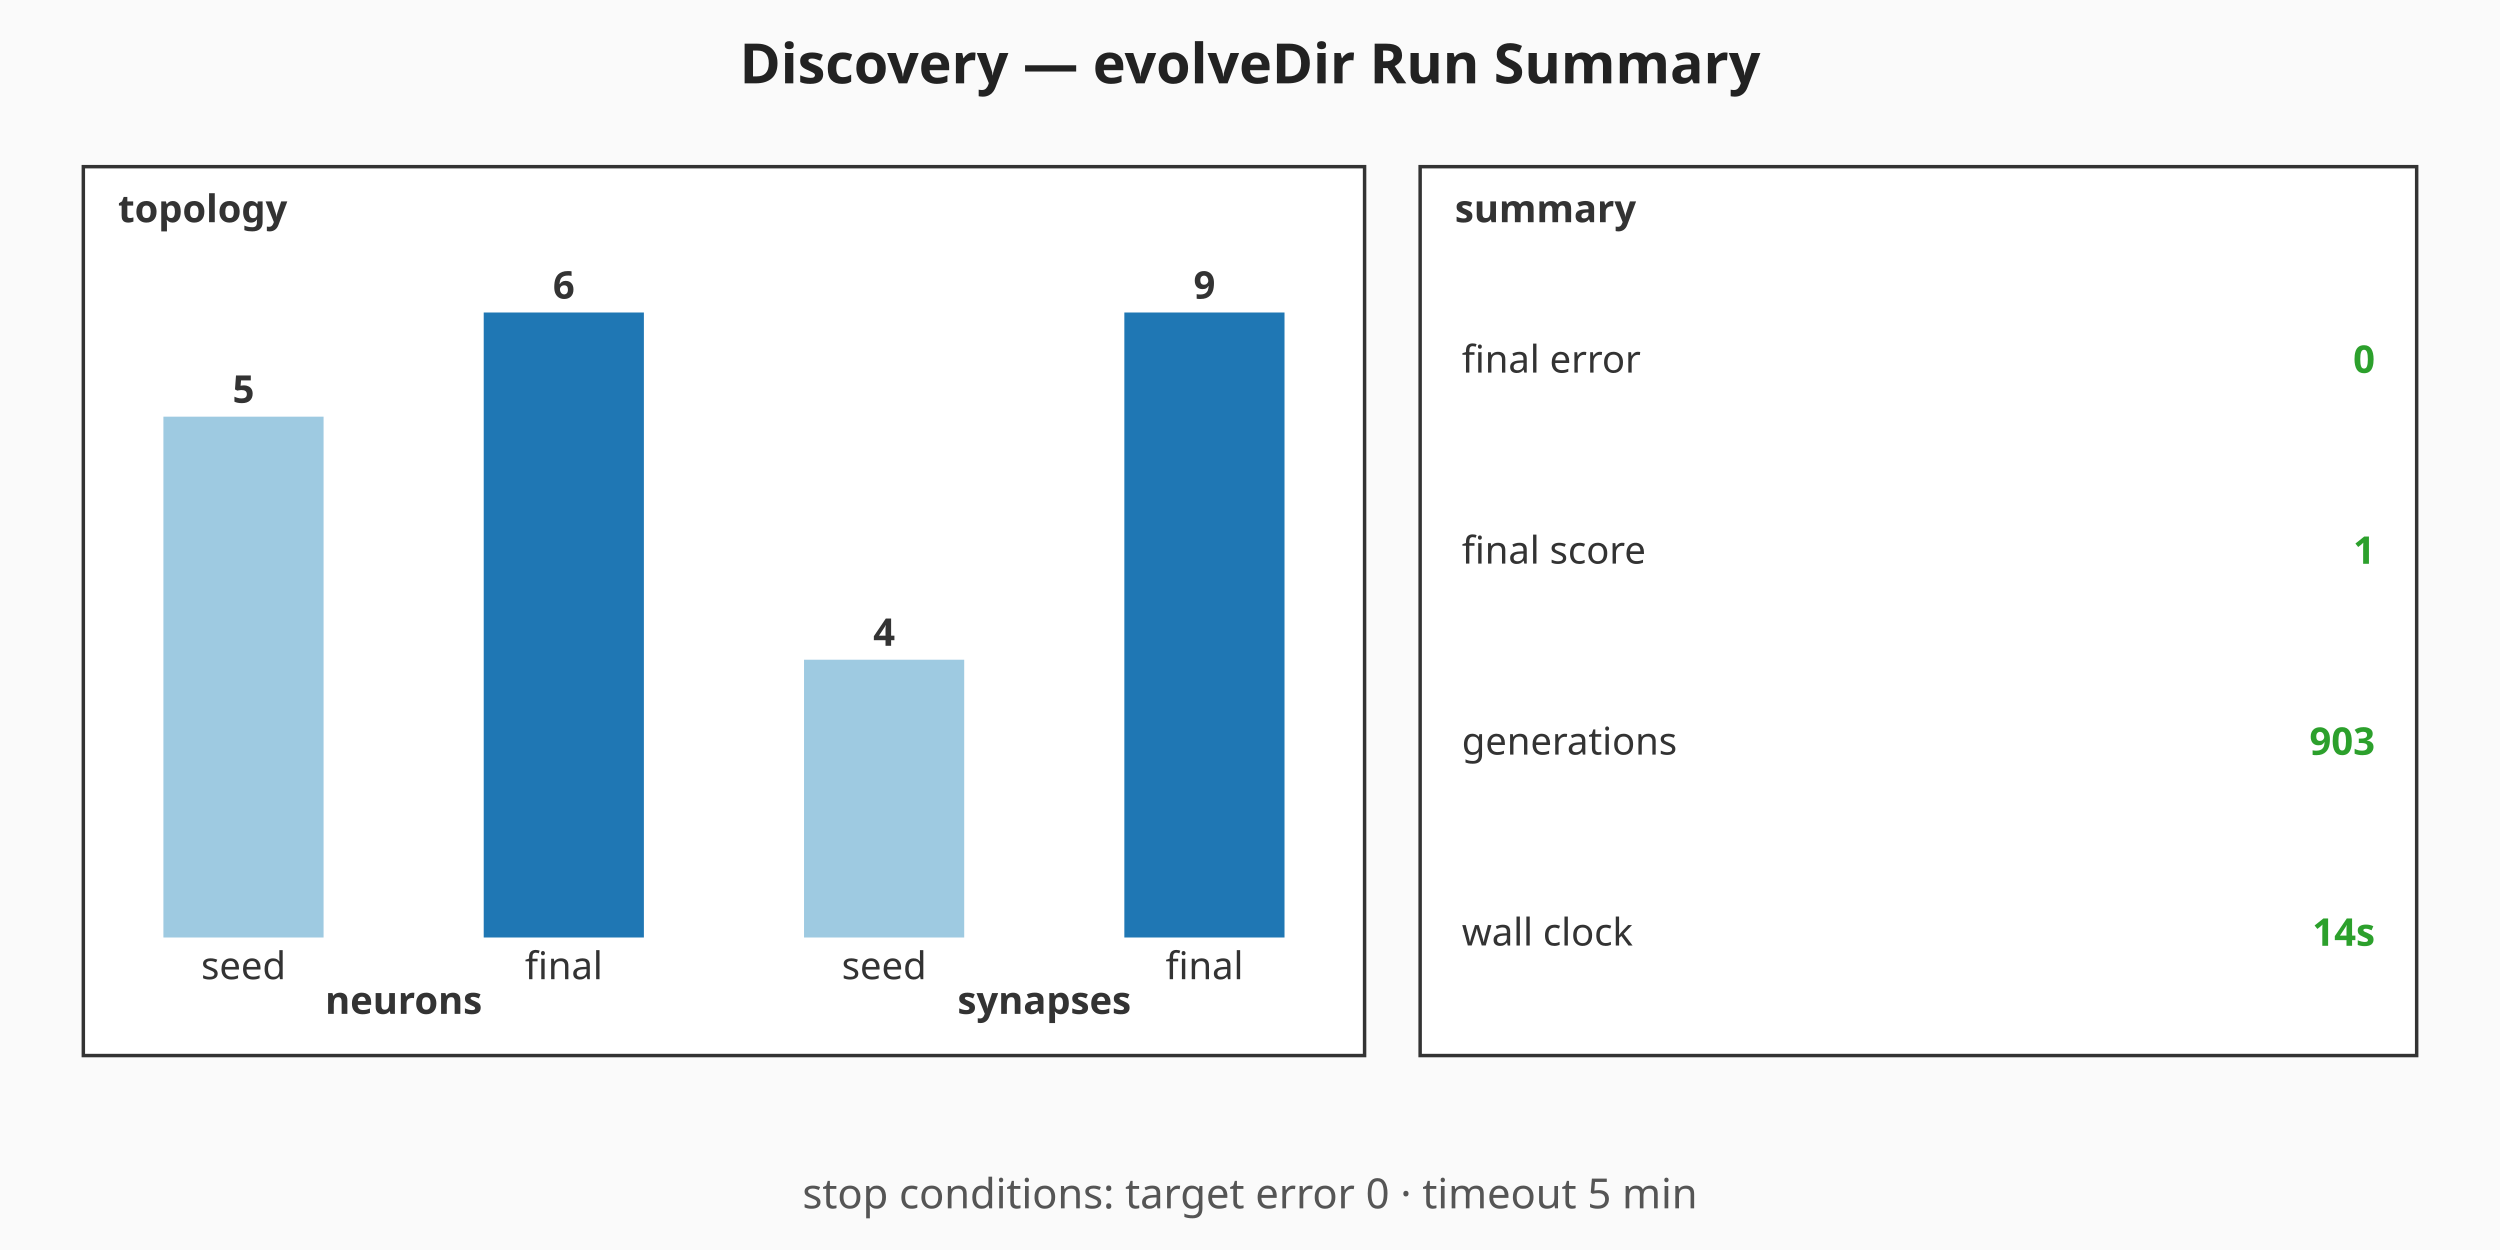
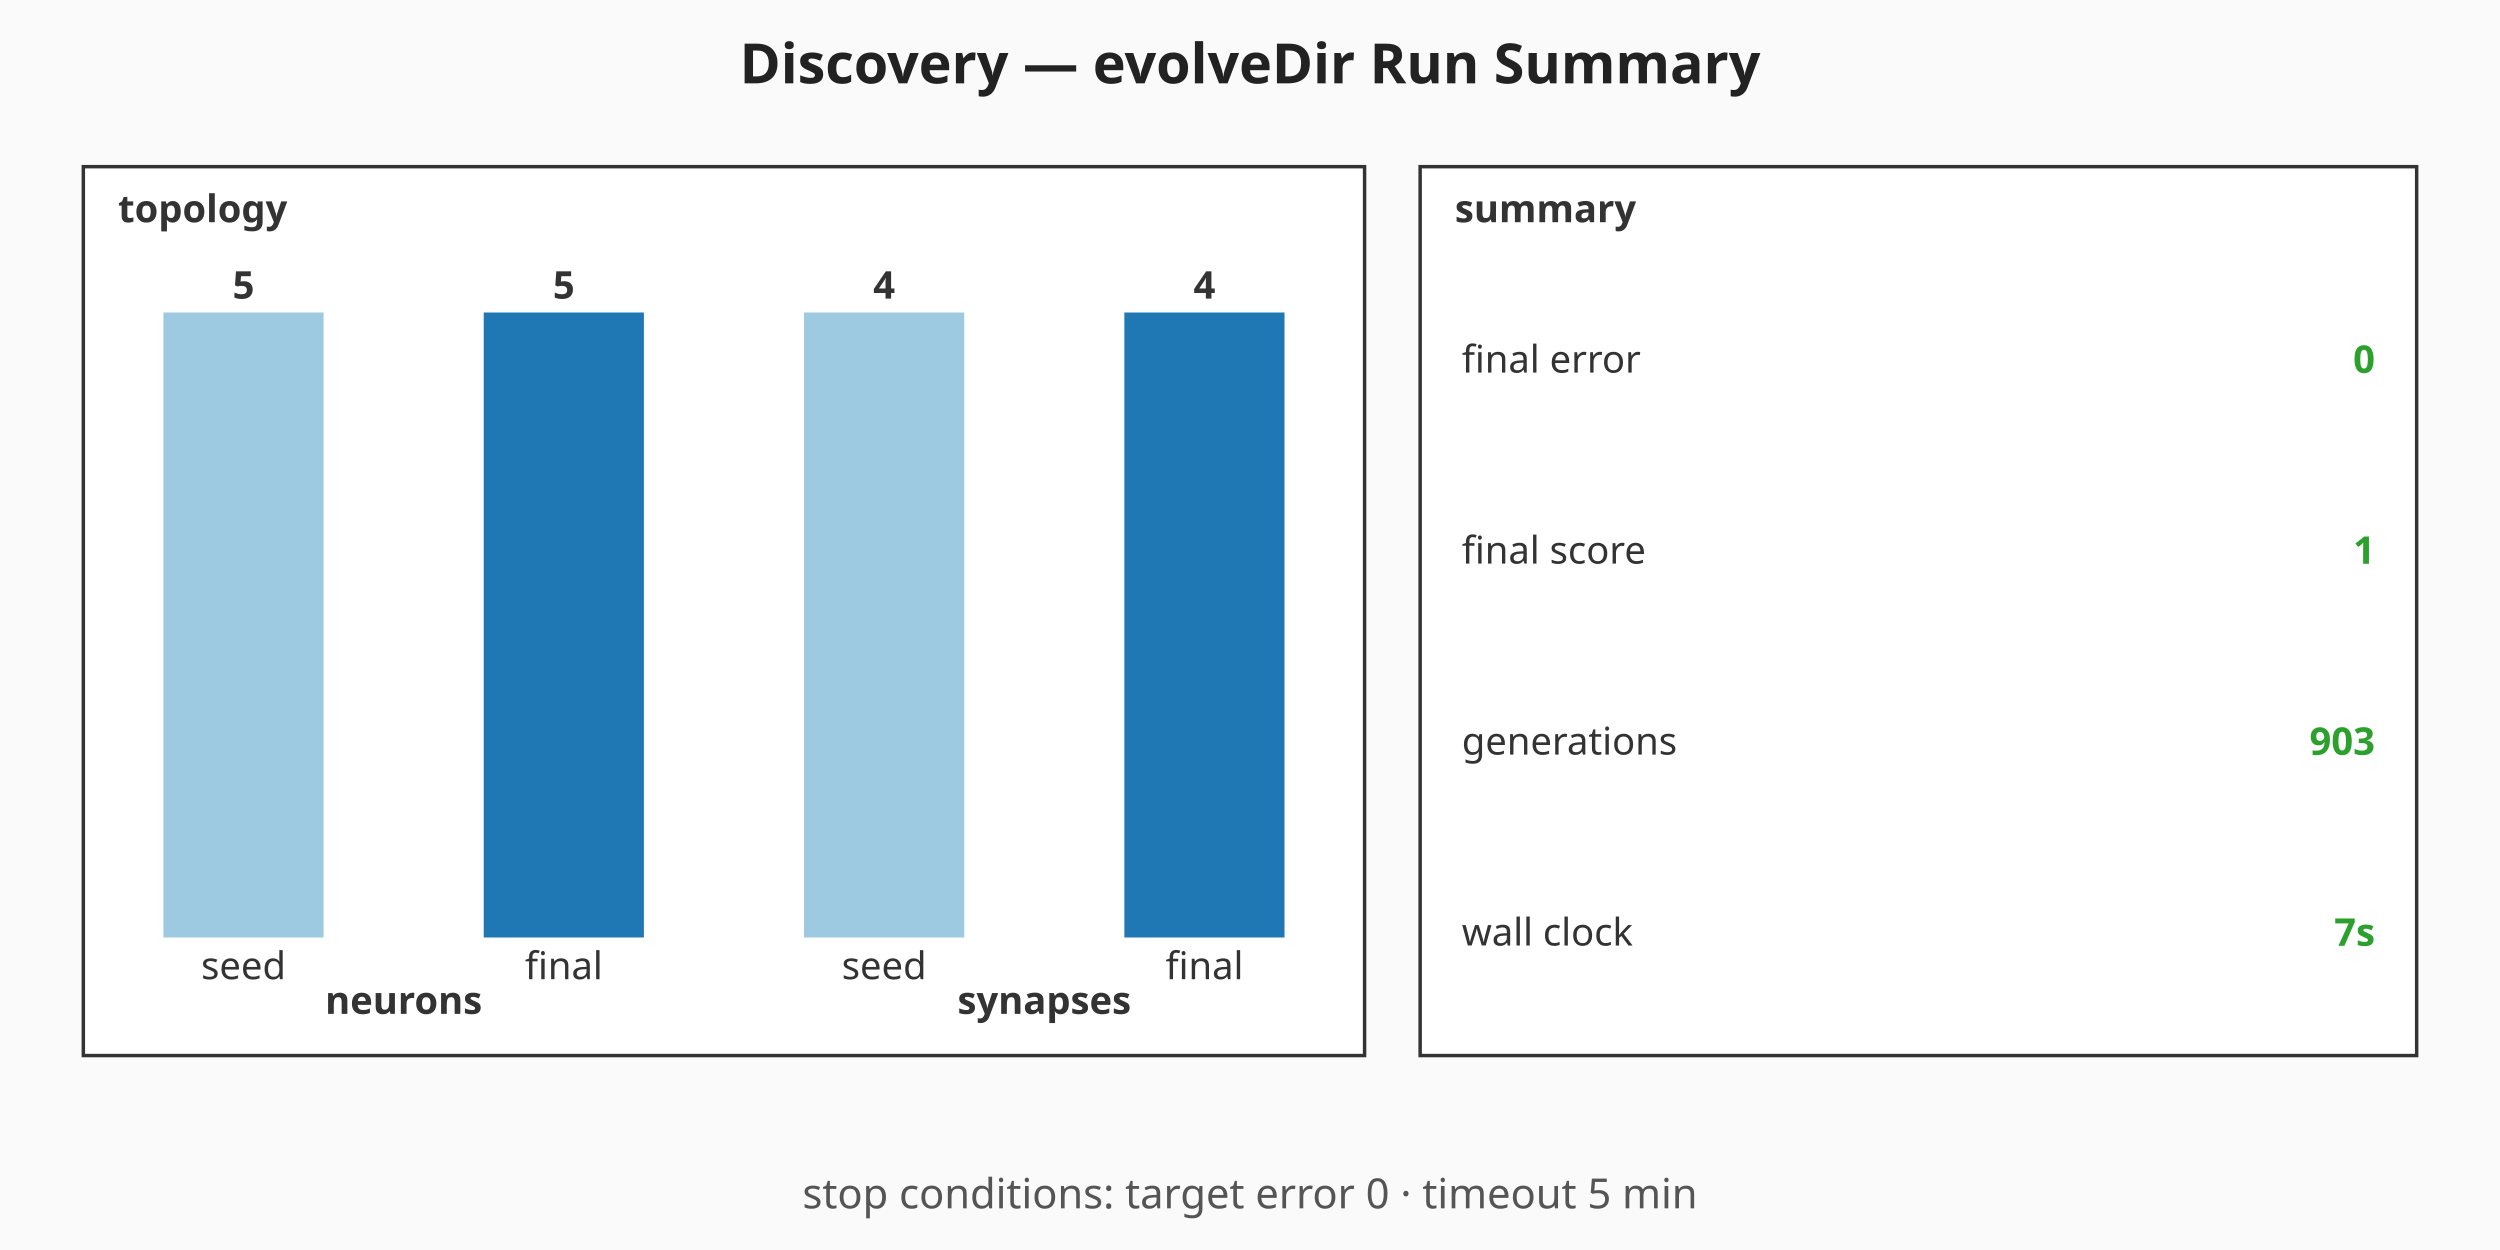
<svg xmlns="http://www.w3.org/2000/svg" viewBox="0 0 720 360" width="720" height="360" role="img" aria-label="Discovery — evolveDir Run Summary summary chart">
  <rect width="720" height="360" fill="#fafafa" />
  <text x="360" y="24" text-anchor="middle" font-family="sans-serif" font-size="16" font-weight="bold" fill="#222">Discovery — evolveDir Run Summary</text>
  <g class="topology" font-family="sans-serif" font-size="11" fill="#333">
    <rect x="24" y="48" width="369" height="256" fill="#ffffff" stroke="#333" stroke-width="1" />
    <text x="34" y="64" font-weight="bold">topology</text>
-     <rect class="topo-bar topo-bar-seed-neurons" x="47.06" y="120" width="46.13" height="150" fill="#9ecae1" />
-     <text x="70.13" y="116" text-anchor="middle" font-weight="bold">5</text>
+     <rect class="topo-bar topo-bar-seed-neurons" x="47.06" y="90" width="46.13" height="180" fill="#9ecae1" />
+     <text x="70.13" y="86" text-anchor="middle" font-weight="bold">5</text>
    <text x="70.13" y="282" text-anchor="middle">seed</text>
    <rect class="topo-bar topo-bar-final-neurons" x="139.31" y="90" width="46.13" height="180" fill="#1f77b4" />
-     <text x="162.38" y="86" text-anchor="middle" font-weight="bold">6</text>
+     <text x="162.38" y="86" text-anchor="middle" font-weight="bold">5</text>
    <text x="162.38" y="282" text-anchor="middle">final</text>
    <text x="116.25" y="292" text-anchor="middle" font-weight="bold">neurons</text>
-     <rect class="topo-bar topo-bar-seed-synapses" x="231.56" y="190" width="46.13" height="80" fill="#9ecae1" />
-     <text x="254.63" y="186" text-anchor="middle" font-weight="bold">4</text>
+     <rect class="topo-bar topo-bar-seed-synapses" x="231.56" y="90" width="46.13" height="180" fill="#9ecae1" />
+     <text x="254.63" y="86" text-anchor="middle" font-weight="bold">4</text>
    <text x="254.63" y="282" text-anchor="middle">seed</text>
    <rect class="topo-bar topo-bar-final-synapses" x="323.81" y="90" width="46.13" height="180" fill="#1f77b4" />
-     <text x="346.88" y="86" text-anchor="middle" font-weight="bold">9</text>
+     <text x="346.88" y="86" text-anchor="middle" font-weight="bold">4</text>
    <text x="346.88" y="282" text-anchor="middle">final</text>
    <text x="300.75" y="292" text-anchor="middle" font-weight="bold">synapses</text>
  </g>
  <g class="callouts" font-family="sans-serif" font-size="11" fill="#333">
    <rect x="409" y="48" width="287" height="256" fill="#ffffff" stroke="#333" stroke-width="1" />
    <text x="419" y="64" font-weight="bold">summary</text>
    <text class="callout-label" x="421" y="103.5" dominant-baseline="middle">final error</text>
    <text class="callout-value" x="684" y="103.5" text-anchor="end" dominant-baseline="middle" font-weight="bold" fill="#2ca02c">0</text>
    <text class="callout-label" x="421" y="158.5" dominant-baseline="middle">final score</text>
    <text class="callout-value" x="684" y="158.5" text-anchor="end" dominant-baseline="middle" font-weight="bold" fill="#2ca02c">1</text>
    <text class="callout-label" x="421" y="213.5" dominant-baseline="middle">generations</text>
    <text class="callout-value" x="684" y="213.5" text-anchor="end" dominant-baseline="middle" font-weight="bold" fill="#2ca02c">903</text>
    <text class="callout-label" x="421" y="268.5" dominant-baseline="middle">wall clock</text>
-     <text class="callout-value" x="684" y="268.5" text-anchor="end" dominant-baseline="middle" font-weight="bold" fill="#2ca02c">14s</text>
+     <text class="callout-value" x="684" y="268.5" text-anchor="end" dominant-baseline="middle" font-weight="bold" fill="#2ca02c">7s</text>
  </g>
  <g class="caption" font-family="sans-serif" font-size="12" fill="#555">
    <text x="360" y="348" text-anchor="middle">stop conditions: target error 0 · timeout 5 min</text>
  </g>
</svg>
